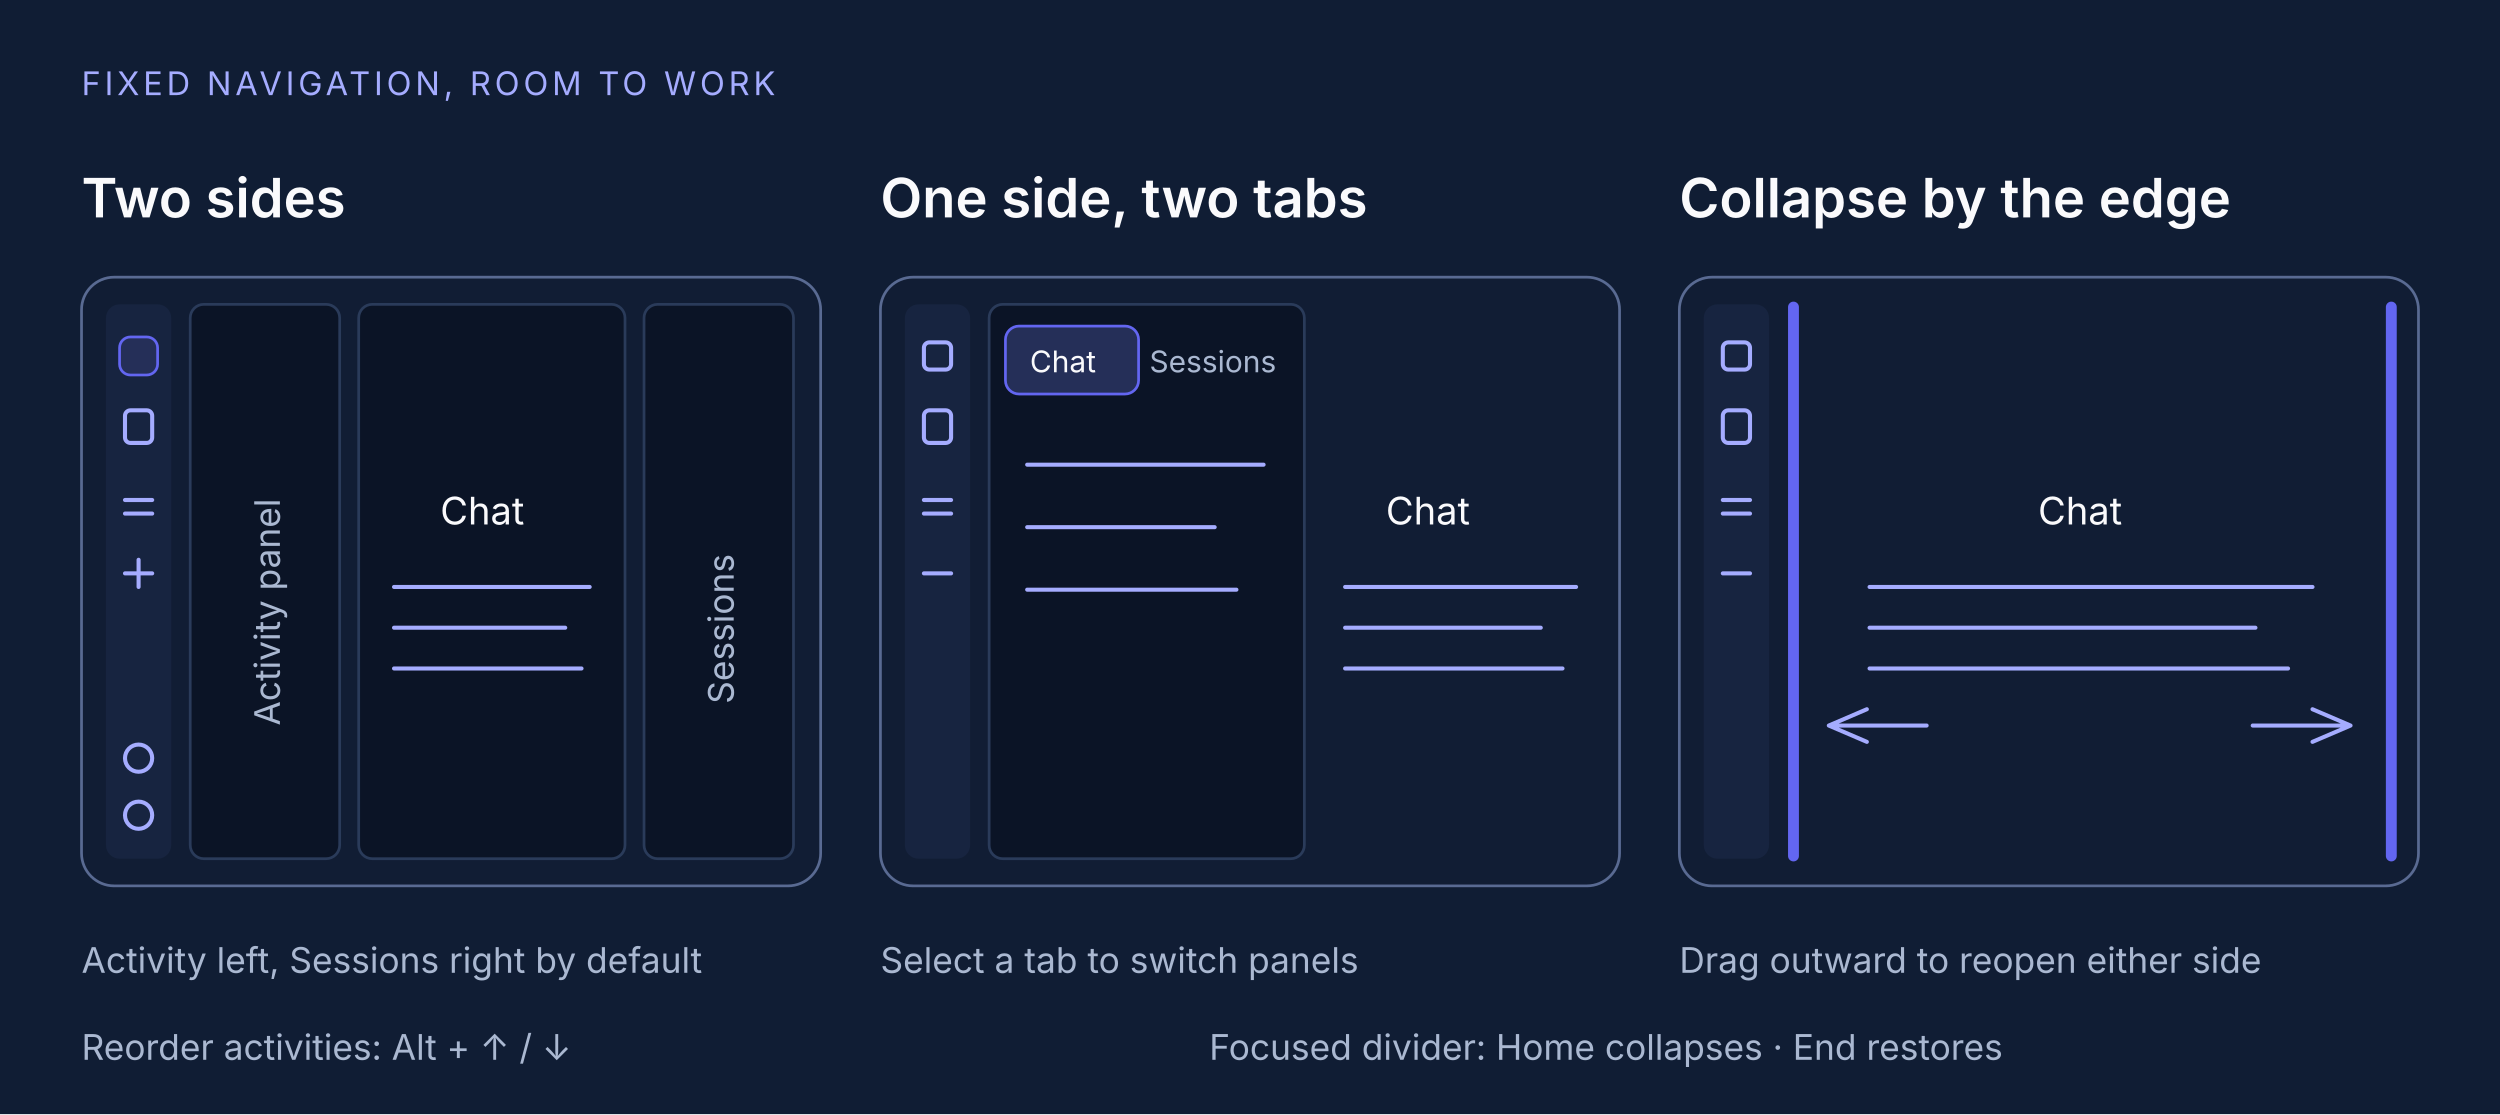
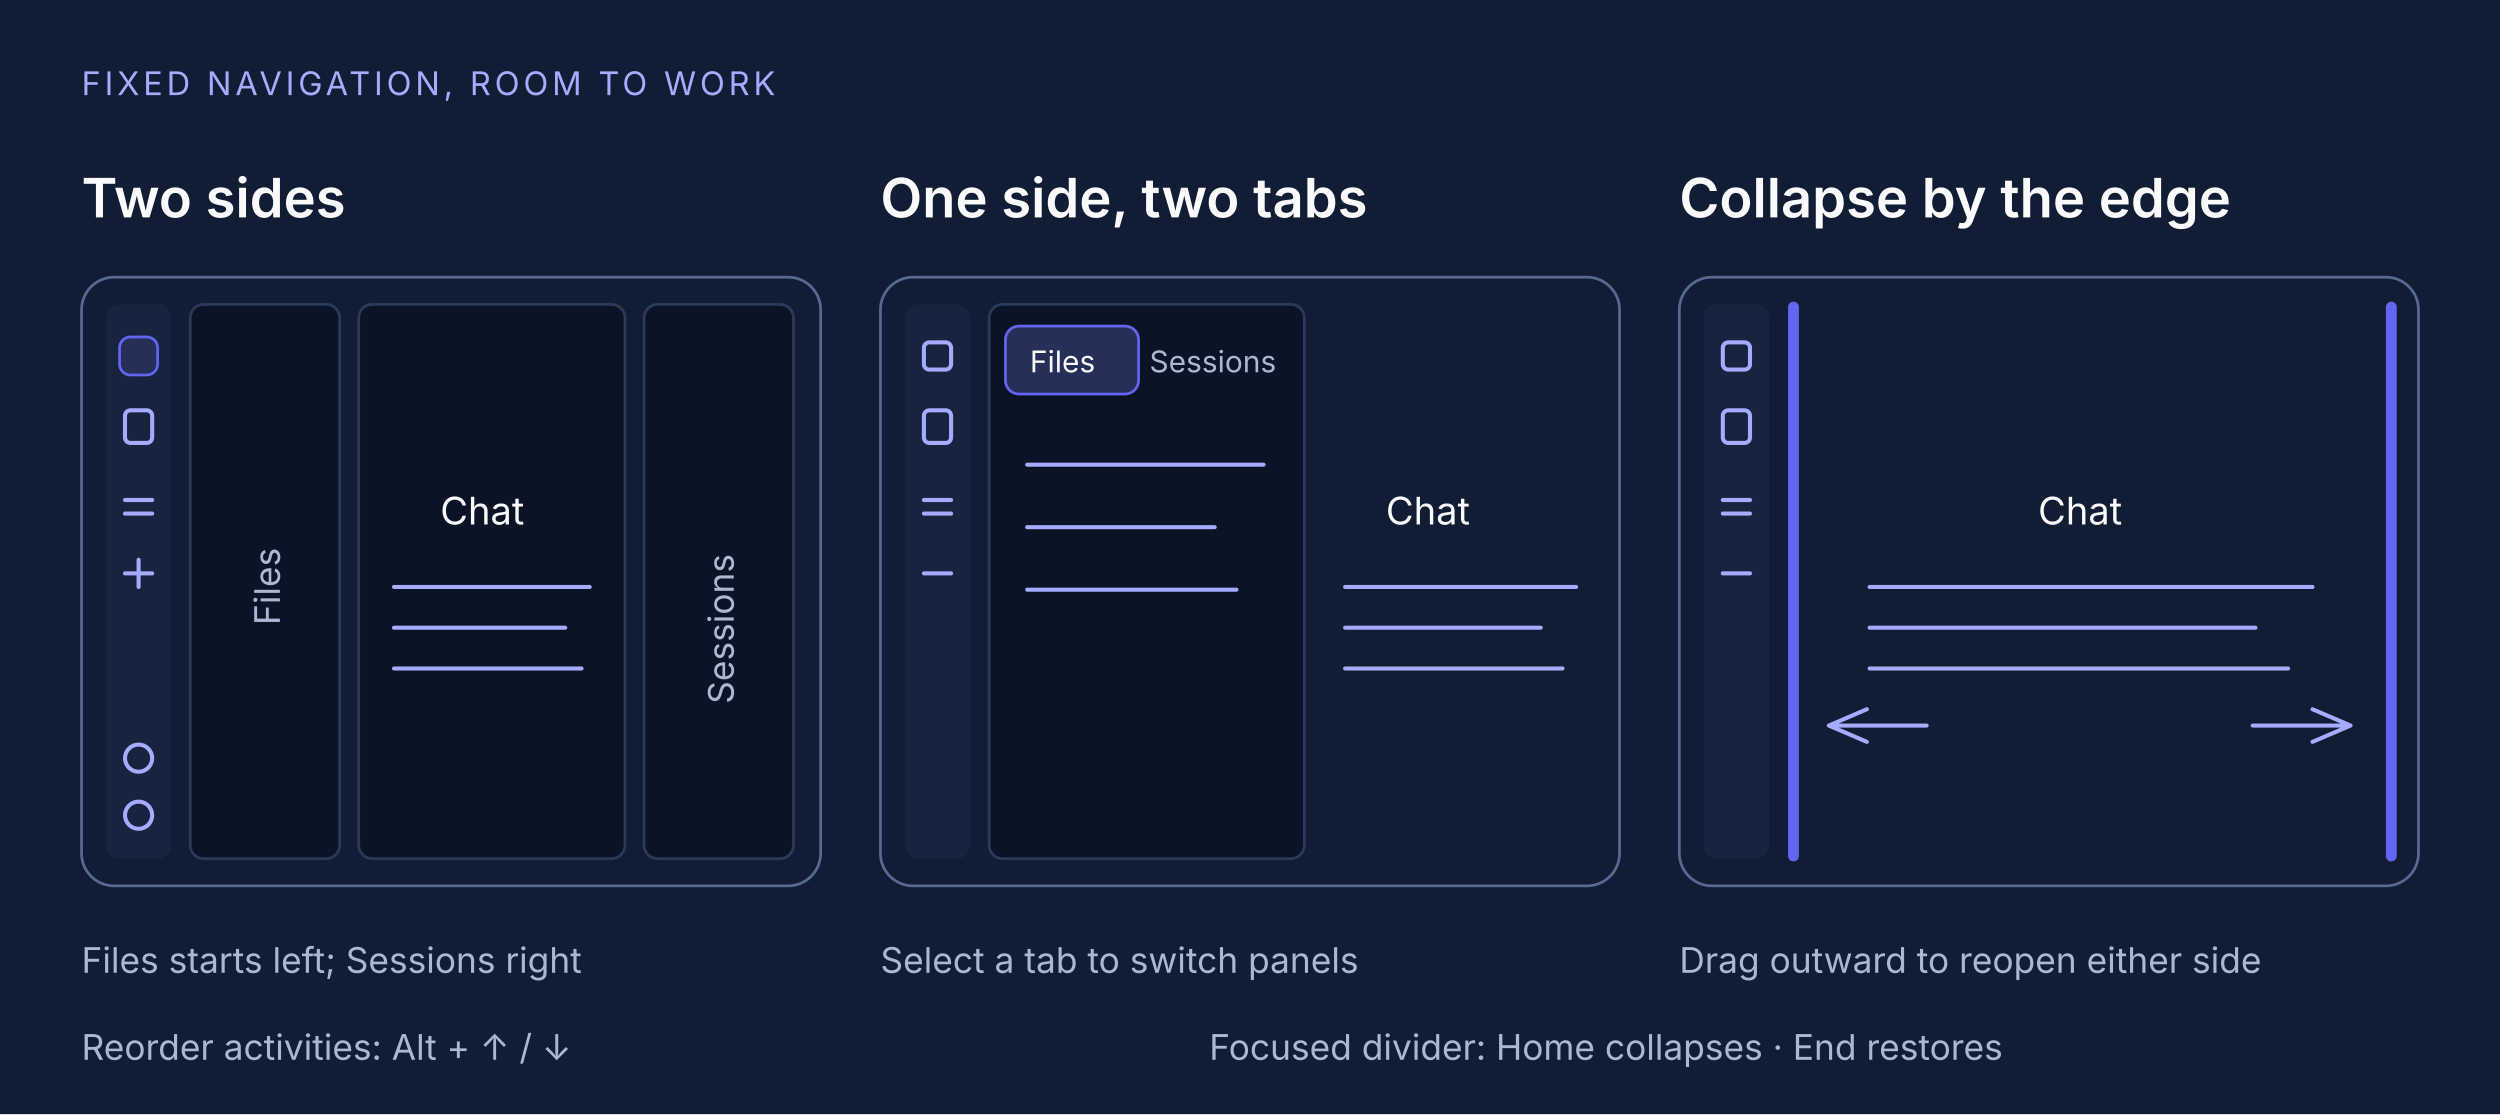
<svg xmlns="http://www.w3.org/2000/svg" width="920" height="410" viewBox="0 0 920 410" role="img" aria-labelledby="title desc">
  <defs>
    <style>text{font-family:Inter,Segoe UI,Arial,sans-serif;fill:#FAFAFC;font-size:14px}.muted{fill:#AAB8D1;font-size:13px}.eyebrow{fill:#A5ACFF;font-size:12px;letter-spacing:1.4px}.title{font-size:20px;font-weight:600}.frame{fill:#111D34;stroke:#596A92}.pane{fill:#0B1426;stroke:#2A3B5A}.rail{fill:#172440}.accent{fill:#252F58;stroke:#6366F1}.line{fill:none;stroke:#A5ACFF;stroke-width:1.5;stroke-linecap:round}</style>
  </defs>
  <rect width="920" height="410" fill="#101D34" />
  <text class="eyebrow" x="30" y="35">FIXED NAVIGATION, ROOM TO WORK</text>
  <text class="title" x="30" y="80">Two sides</text>
  <rect class="frame" x="30" y="102" width="272" height="224" rx="12" />
  <rect class="rail" x="39" y="112" width="24" height="204" rx="5" />
  <rect class="accent" x="44" y="124" width="14" height="14" rx="4" />
  <g class="line">
    <rect x="46" y="151" width="10" height="12" rx="2" />
    <path d="M46 184h10m-10 5h10m-10 22h10m-5-5v10" />
    <circle cx="51" cy="279" r="5" />
    <circle cx="51" cy="300" r="5" />
  </g>
  <rect class="pane" x="70" y="112" width="55" height="204" rx="5" />
-   <text class="muted" transform="translate(103 267) rotate(-90)">Activity panel</text>
+   <text class="muted" transform="translate(103 230) rotate(-90)">Files</text>
  <rect class="pane" x="132" y="112" width="98" height="204" rx="5" />
  <text x="162" y="193">Chat</text>
  <path class="line" d="M145 216h72m-72 15h63m-63 15h69" />
  <rect class="pane" x="237" y="112" width="55" height="204" rx="5" />
  <text class="muted" transform="translate(270 259) rotate(-90)">Sessions</text>
-   <text class="muted" x="30" y="358">Activity left, Sessions right by default</text>
+   <text class="muted" x="30" y="358">Files starts left; Sessions right</text>
  <text class="title" x="324" y="80">One side, two tabs</text>
  <rect class="frame" x="324" y="102" width="272" height="224" rx="12" />
  <rect class="rail" x="333" y="112" width="24" height="204" rx="5" />
  <g class="line">
    <rect x="340" y="126" width="10" height="10" rx="2" />
    <rect x="340" y="151" width="10" height="12" rx="2" />
    <path d="M340 184h10m-10 5h10m-10 22h10" />
  </g>
  <rect class="pane" x="364" y="112" width="116" height="204" rx="5" />
  <rect class="accent" x="370" y="120" width="49" height="25" rx="5" />
-   <text x="379" y="137" style="font-size:11px">Chat</text>
+   <text x="379" y="137" style="font-size:11px">Files</text>
  <text class="muted" x="423" y="137" style="font-size:11px">Sessions</text>
  <path class="line" d="M378 171h87m-87 23h69m-69 23h77" />
  <text x="510" y="193">Chat</text>
  <path class="line" d="M495 216h85m-85 15h72m-72 15h80" />
  <text class="muted" x="324" y="358">Select a tab to switch panels</text>
  <text class="title" x="618" y="80">Collapse by the edge</text>
  <rect class="frame" x="618" y="102" width="272" height="224" rx="12" />
  <rect class="rail" x="627" y="112" width="24" height="204" rx="5" />
  <g class="line">
    <rect x="634" y="126" width="10" height="10" rx="2" />
    <rect x="634" y="151" width="10" height="12" rx="2" />
    <path d="M634 184h10m-10 5h10m-10 22h10" />
  </g>
  <path d="M660 113v202m220-202v202" stroke="#6366F1" stroke-width="4" stroke-linecap="round" />
  <text x="750" y="193">Chat</text>
  <path class="line" d="M688 216h163m-163 15h142m-142 15h154" />
  <path class="line" d="m673 267 14-6m-14 6 14 6m-14-6h36m156 0-14-6m14 6-14 6m14-6h-36" />
  <text class="muted" x="618" y="358">Drag outward to reopen either side</text>
  <text class="muted" x="30" y="390">Reorder activities: Alt + ↑ / ↓</text>
  <text class="muted" x="445" y="390">Focused divider: Home collapses · End restores</text>
</svg>
